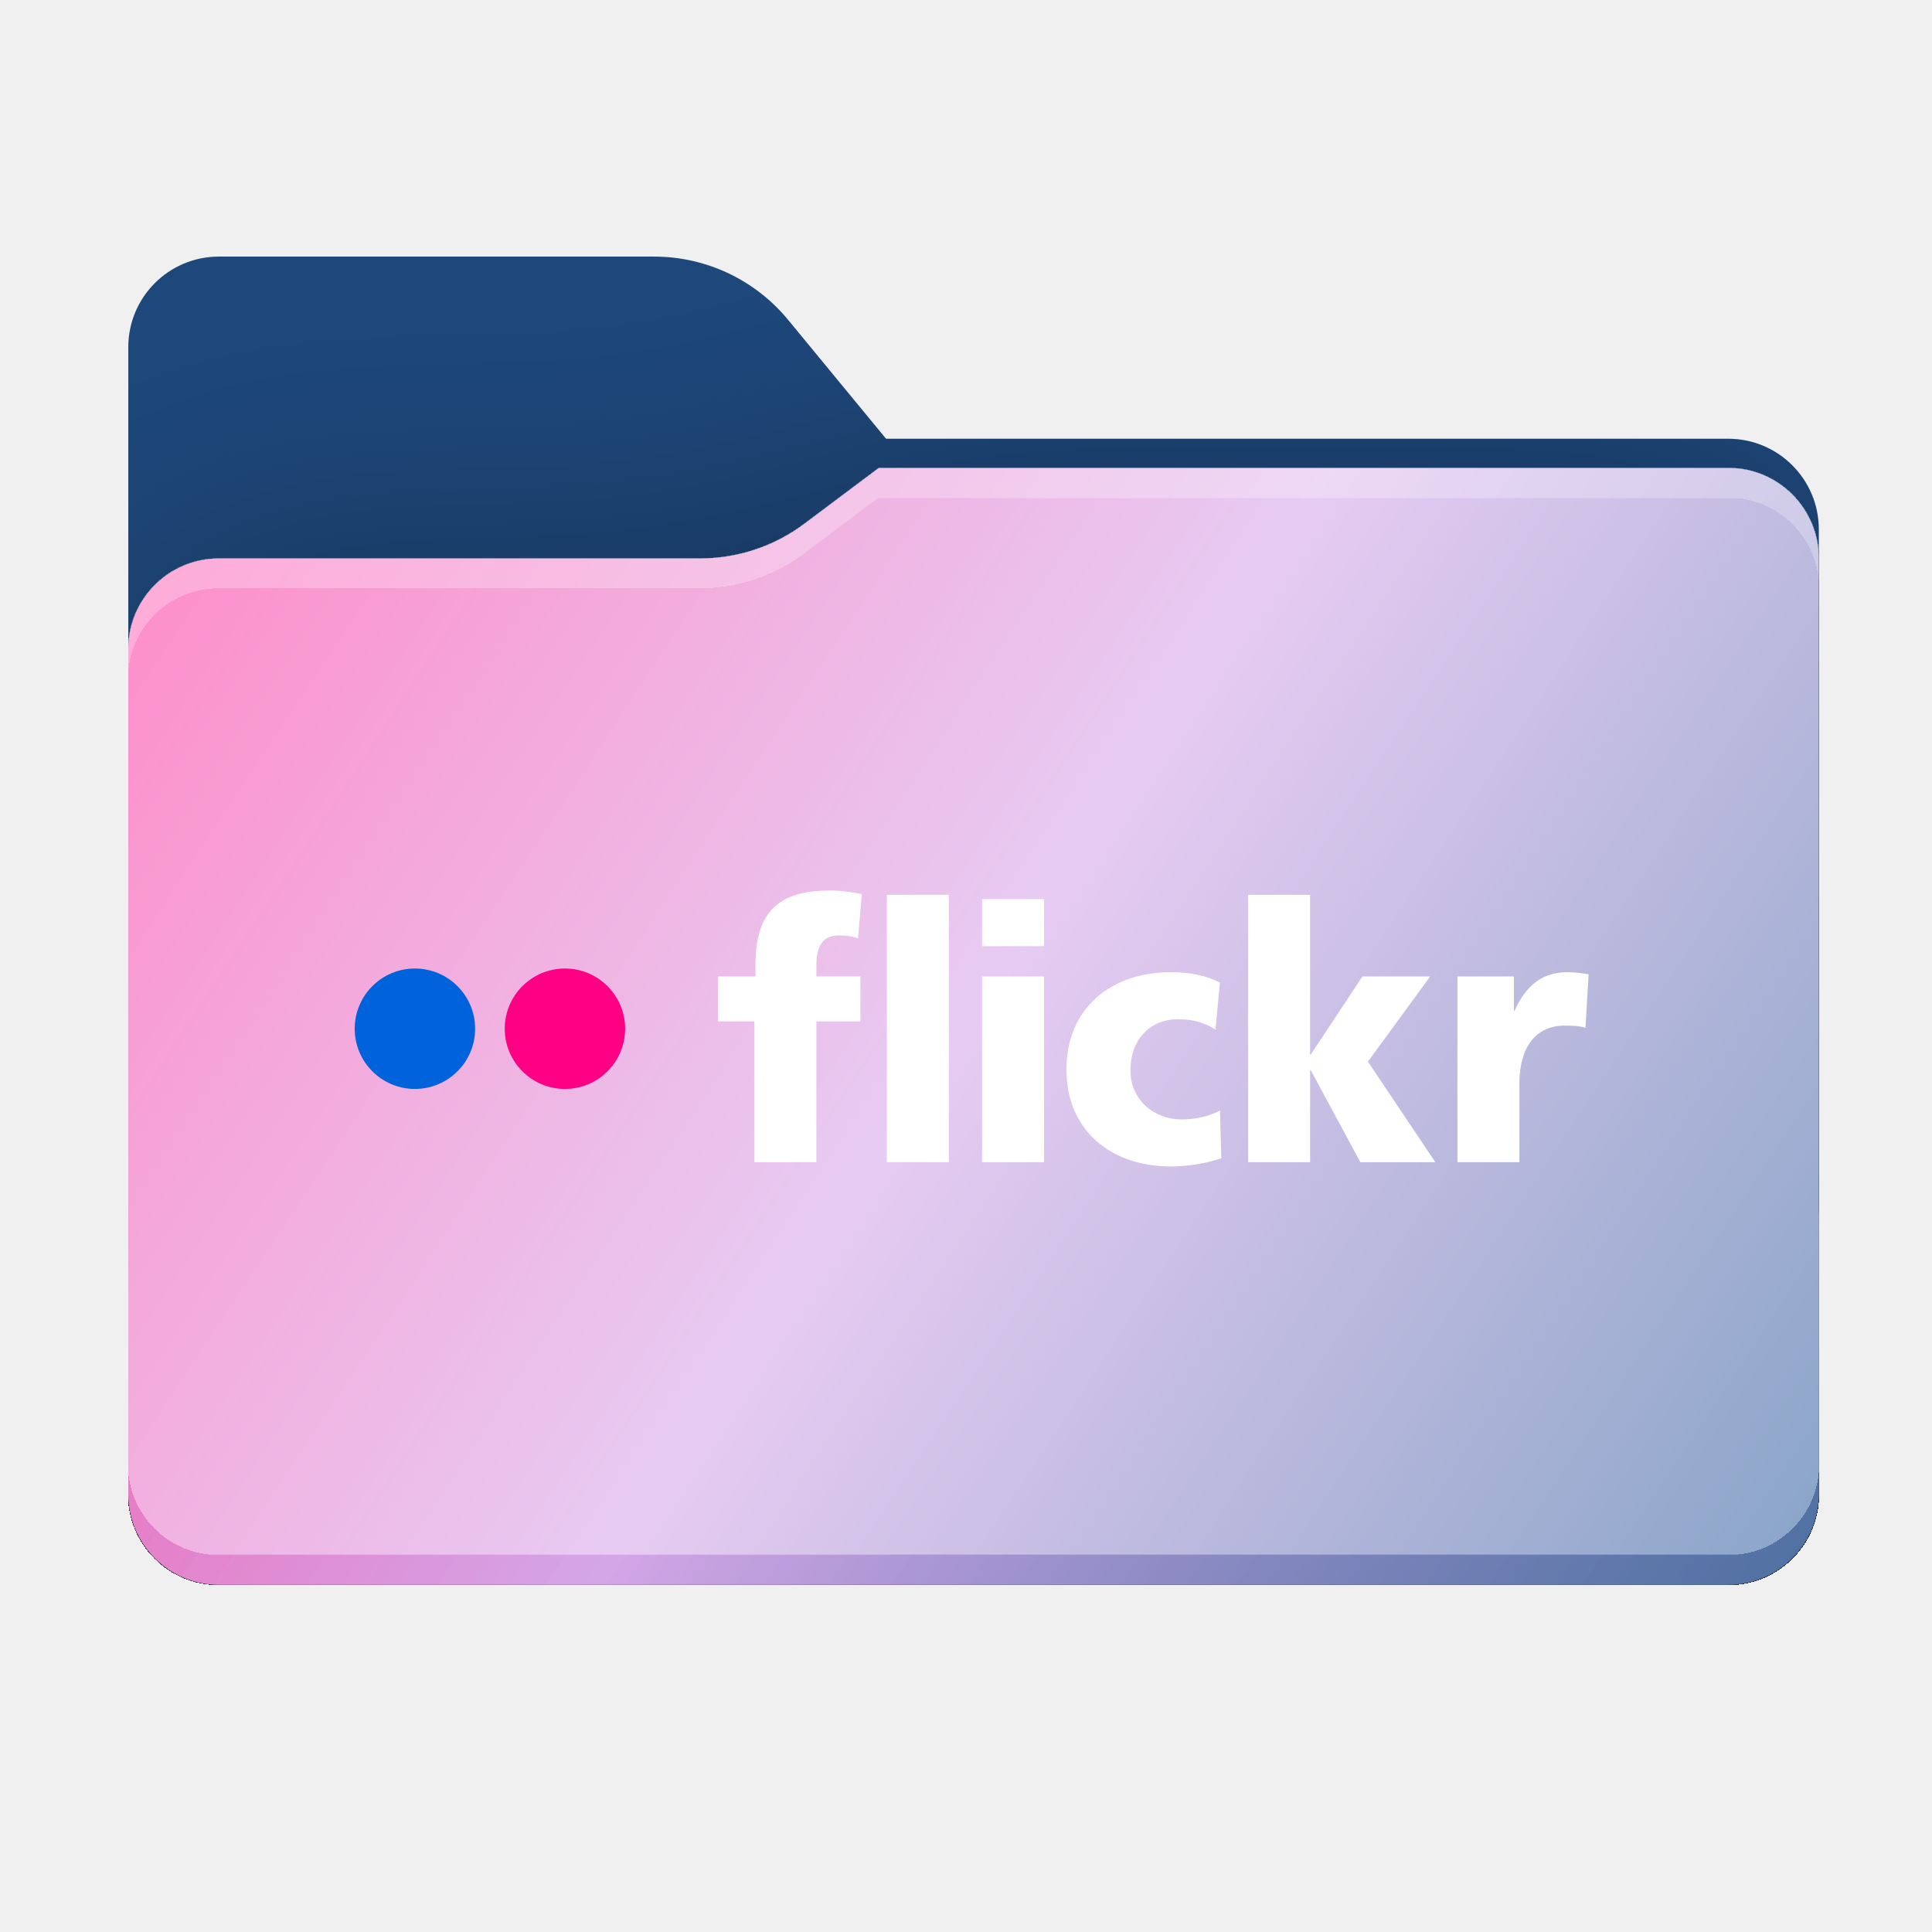
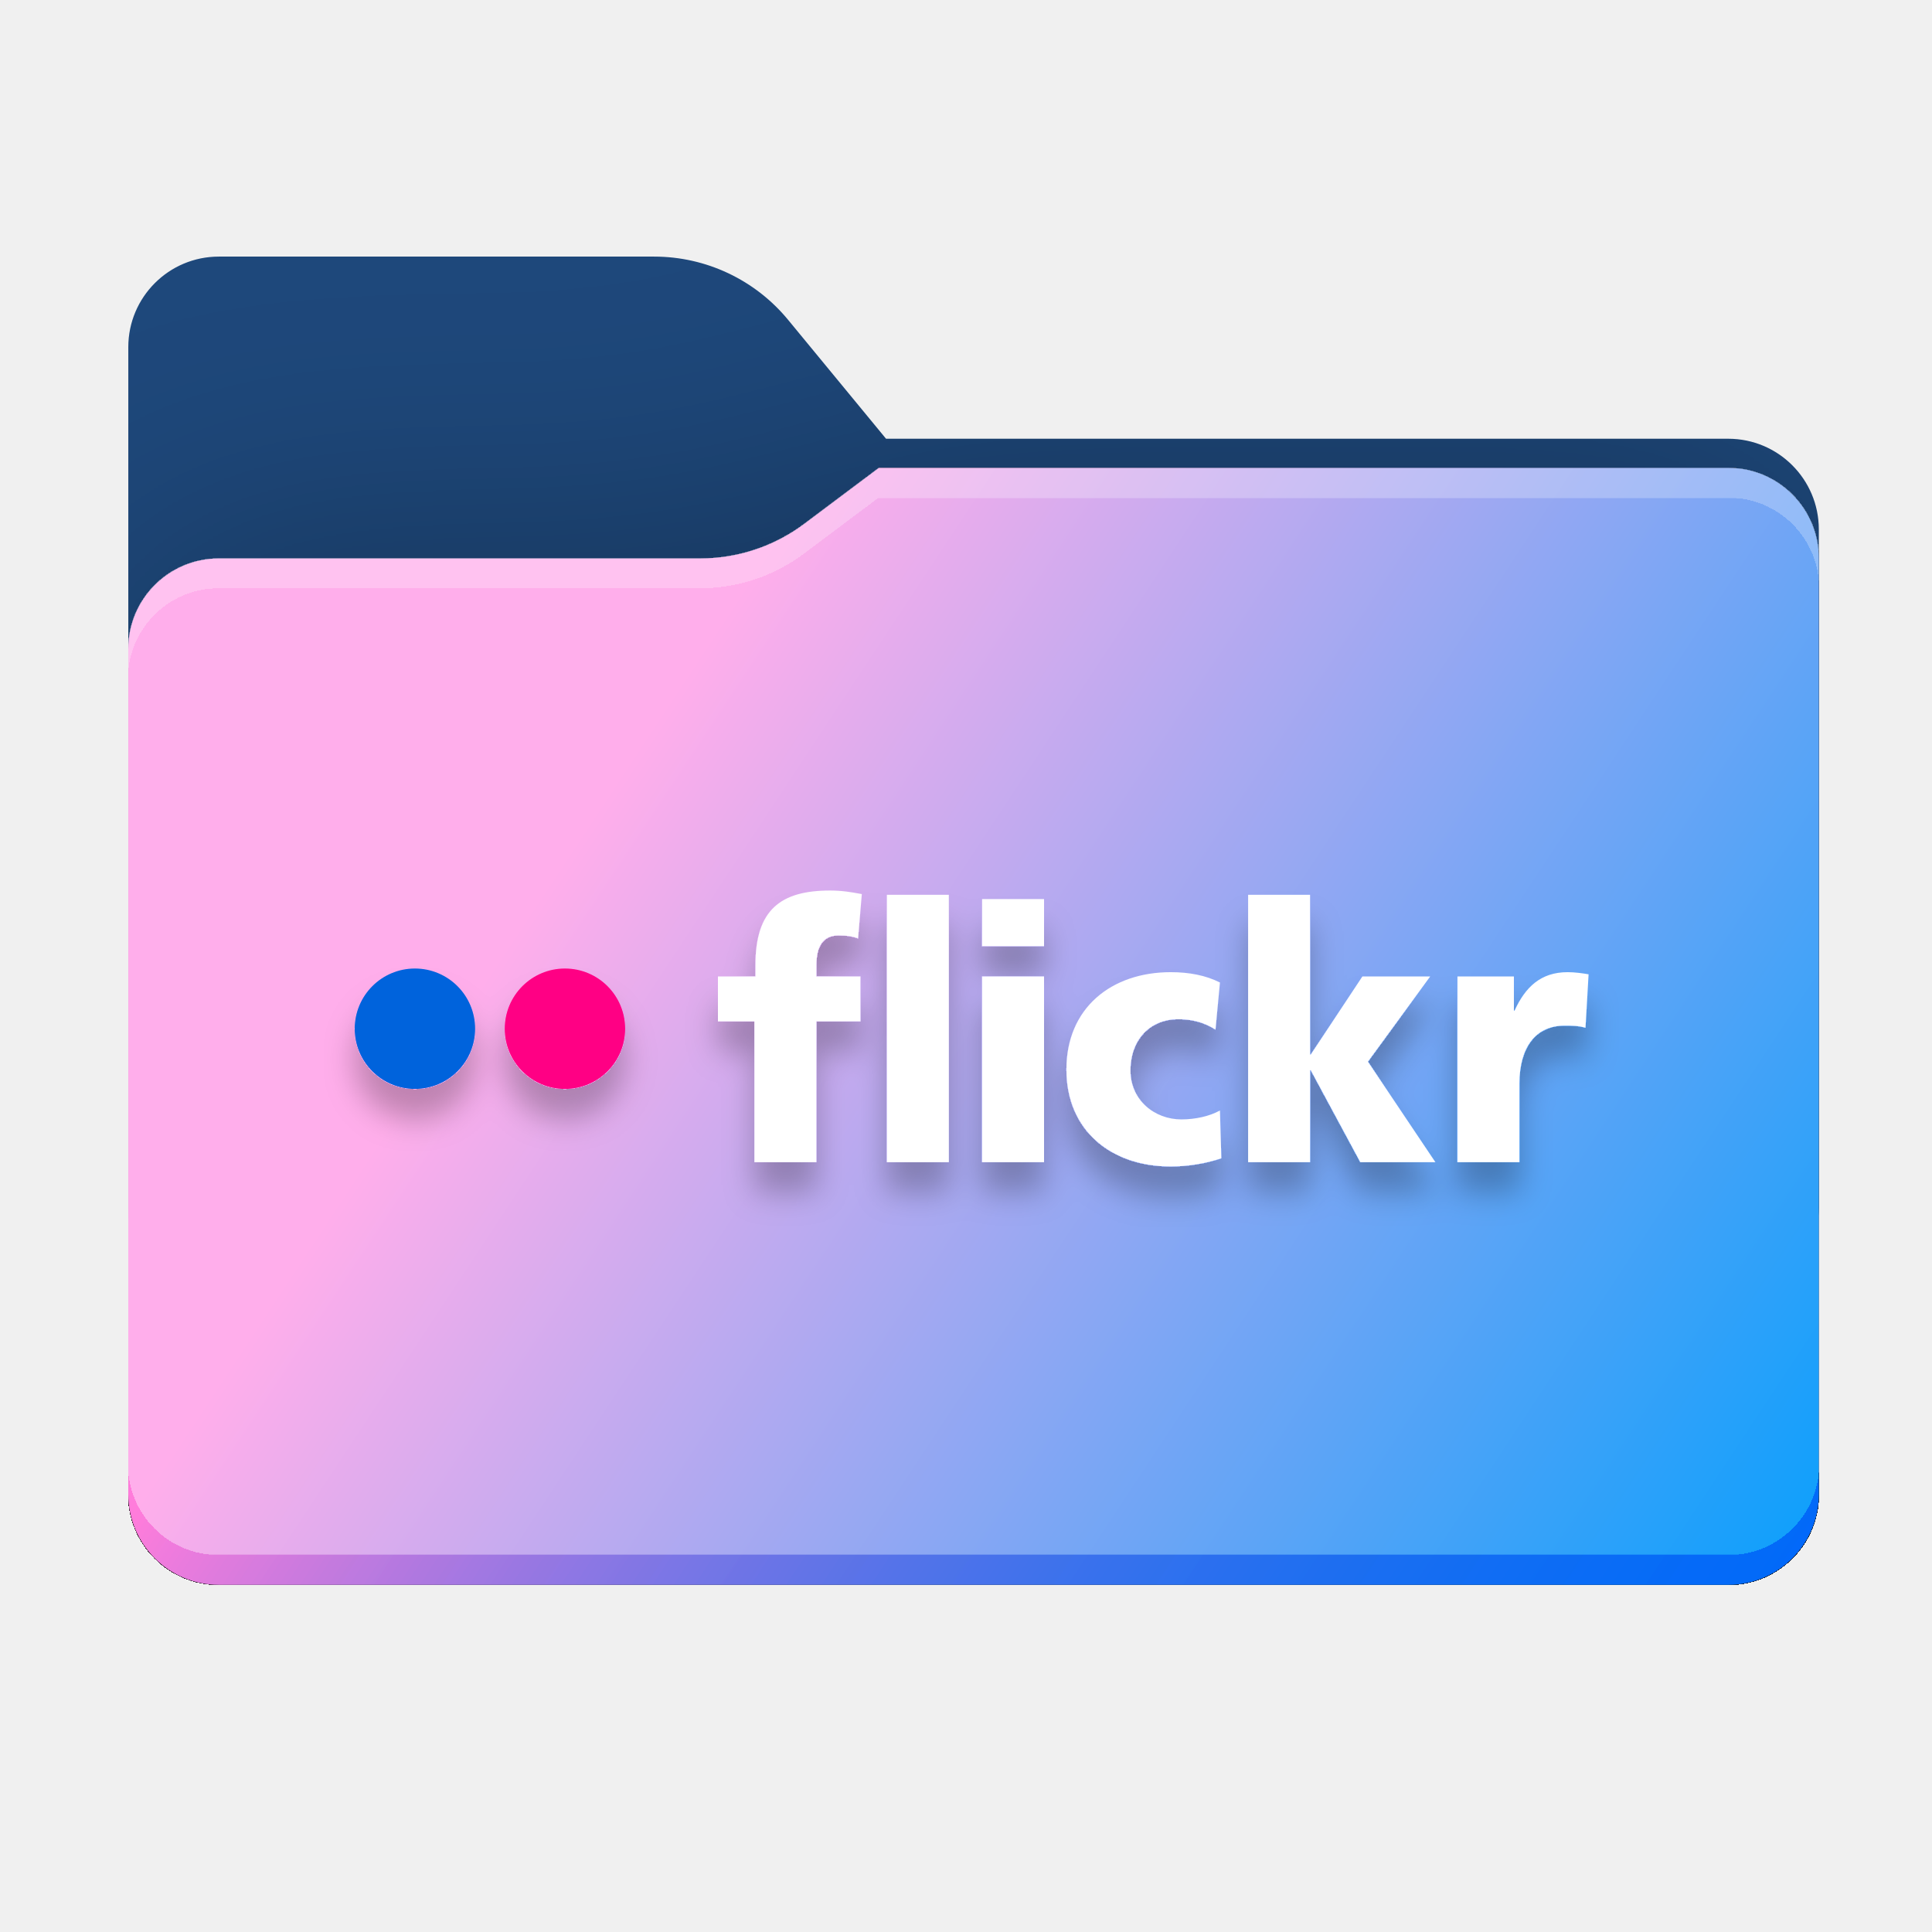
<svg xmlns="http://www.w3.org/2000/svg" width="256" height="256" viewBox="0 0 256 256" fill="none">
  <path fill-rule="evenodd" clip-rule="evenodd" d="M104.425 42.378C100.056 37.073 93.544 34 86.671 34H29C22.373 34 17 39.373 17 46V58.137V68.2V160C17 166.627 22.373 172 29 172H229C235.627 172 241 166.627 241 160V70.137C241 63.51 235.627 58.137 229 58.137H117.404L104.425 42.378Z" fill="#1E487B" />
  <mask id="mask0_657_15301" style="mask-type:alpha" maskUnits="userSpaceOnUse" x="17" y="34" width="224" height="138">
    <path fill-rule="evenodd" clip-rule="evenodd" d="M104.425 42.378C100.056 37.073 93.544 34 86.671 34H29C22.373 34 17 39.373 17 46V58.137V68.2V160C17 166.627 22.373 172 29 172H229C235.627 172 241 166.627 241 160V70.137C241 63.51 235.627 58.137 229 58.137H117.404L104.425 42.378Z" fill="url(#paint0_linear_657_15301)" />
  </mask>
  <g mask="url(#mask0_657_15301)">
    <g style="mix-blend-mode:multiply" filter="url(#filter0_f_657_15301)">
      <path fill-rule="evenodd" clip-rule="evenodd" d="M92.789 74C97.764 74 102.605 72.387 106.586 69.402L116.459 62H229C235.627 62 241 67.373 241 74V108V160C241 166.627 235.627 172 229 172H29C22.373 172 17 166.627 17 160L17 108V86C17 79.373 22.373 74 29 74H87H92.789Z" fill="black" fill-opacity="0.3" />
    </g>
  </g>
  <g filter="url(#filter1_ii_657_15301)">
    <path fill-rule="evenodd" clip-rule="evenodd" d="M92.789 74C97.764 74 102.605 72.387 106.586 69.402L116.459 62H229C235.627 62 241 67.373 241 74V108V198C241 204.627 235.627 210 229 210H29C22.373 210 17 204.627 17 198L17 108V86C17 79.373 22.373 74 29 74H87H92.789Z" fill="url(#paint1_linear_657_15301)" />
  </g>
-   <path fill-rule="evenodd" clip-rule="evenodd" d="M95.13 135.337H99.965V153.997H108.175V135.338H114.013V129.385H108.175V127.874C108.175 125.464 108.996 123.952 111.094 123.952C112.325 123.952 113.01 124.094 113.694 124.33L114.195 118.473C114.101 118.456 114.004 118.438 113.905 118.42C112.897 118.235 111.618 118 109.999 118C103.431 118 100.102 120.551 100.102 127.874V129.385H95.13V135.337ZM125.725 118.567H117.515V153.996H125.725V118.567ZM138.342 119.134H130.133V125.369H138.342V119.134ZM138.342 129.385H130.133V153.996H138.342V129.385ZM156.084 135.053C158.045 135.053 159.55 135.479 161.055 136.423L161.649 130.188C159.778 129.244 157.589 128.818 155.126 128.818C147.281 128.818 141.307 133.542 141.307 141.715C141.307 149.84 147.281 154.564 155.126 154.564C157.316 154.564 159.778 154.186 161.831 153.477L161.649 147.147C160.281 147.903 158.41 148.328 156.54 148.328C152.983 148.328 149.79 145.777 149.79 141.856C149.79 137.604 152.526 135.053 156.084 135.053ZM173.684 139.731H173.592V118.567H165.383V153.996H173.592V141.809H173.684L180.251 153.996H190.194L181.255 140.675L189.51 129.385H180.525L173.684 139.731ZM207.303 135.904C208.261 135.904 209.173 135.904 210.085 136.187L210.496 129.101C209.675 128.96 208.671 128.818 207.714 128.818C204.156 128.818 202.104 130.802 200.69 133.92H200.599V129.385H193.119V153.996H201.328V143.604C201.328 138.785 203.472 135.904 207.303 135.904Z" fill="white" />
-   <circle cx="54.978" cy="136.311" r="7.978" fill="#0063DC" />
-   <circle cx="74.858" cy="136.311" r="7.978" fill="#FF0084" />
+   <g filter="url(#filter2_d_657_15301)">
+     <path fill-rule="evenodd" clip-rule="evenodd" d="M95.13 135.337H99.965V153.997H108.175V135.338H114.013V129.385H108.175V127.874C108.175 125.464 108.996 123.952 111.094 123.952C112.325 123.952 113.01 124.094 113.694 124.33L114.195 118.473C114.101 118.456 114.004 118.438 113.905 118.42C112.897 118.235 111.618 118 109.999 118C103.431 118 100.102 120.551 100.102 127.874V129.385H95.13V135.337ZM125.725 118.567H117.515V153.996H125.725V118.567ZM138.342 119.134H130.133V125.369H138.342V119.134ZM138.342 129.385H130.133V153.996H138.342V129.385ZM156.084 135.053C158.045 135.053 159.55 135.479 161.055 136.423L161.649 130.188C159.778 129.244 157.589 128.818 155.126 128.818C147.281 128.818 141.307 133.542 141.307 141.715C141.307 149.84 147.281 154.564 155.126 154.564C157.316 154.564 159.778 154.186 161.831 153.477L161.649 147.147C160.281 147.903 158.41 148.328 156.54 148.328C152.983 148.328 149.79 145.777 149.79 141.856C149.79 137.604 152.526 135.053 156.084 135.053ZM173.684 139.731H173.592V118.567H165.383V153.996H173.592V141.809H173.684L180.251 153.996H190.194L181.255 140.675L189.51 129.385H180.525L173.684 139.731ZM207.303 135.904C208.261 135.904 209.173 135.904 210.085 136.187L210.496 129.101C209.675 128.96 208.671 128.818 207.714 128.818C204.156 128.818 202.104 130.802 200.69 133.92H200.599V129.385H193.119V153.996H201.328V143.604C201.328 138.785 203.472 135.904 207.303 135.904Z" fill="white" />
+     <circle cx="54.978" cy="136.311" r="7.978" fill="#0063DC" />
+     <circle cx="74.858" cy="136.311" r="7.978" fill="#FF0084" />
+   </g>
  <defs>
    <filter id="filter0_f_657_15301" x="-20" y="25" width="298" height="184" filterUnits="userSpaceOnUse" color-interpolation-filters="sRGB">
      <feFlood flood-opacity="0" result="BackgroundImageFix" />
      <feBlend mode="normal" in="SourceGraphic" in2="BackgroundImageFix" result="shape" />
      <feGaussianBlur stdDeviation="18.5" result="effect1_foregroundBlur_657_15301" />
    </filter>
    <filter id="filter1_ii_657_15301" x="17" y="62" width="224" height="148" filterUnits="userSpaceOnUse" color-interpolation-filters="sRGB">
      <feFlood flood-opacity="0" result="BackgroundImageFix" />
      <feBlend mode="normal" in="SourceGraphic" in2="BackgroundImageFix" result="shape" />
      <feColorMatrix in="SourceAlpha" type="matrix" values="0 0 0 0 0 0 0 0 0 0 0 0 0 0 0 0 0 0 127 0" result="hardAlpha" />
      <feOffset dy="4" />
      <feComposite in2="hardAlpha" operator="arithmetic" k2="-1" k3="1" />
      <feColorMatrix type="matrix" values="0 0 0 0 1 0 0 0 0 1 0 0 0 0 1 0 0 0 0.25 0" />
      <feBlend mode="normal" in2="shape" result="effect1_innerShadow_657_15301" />
      <feColorMatrix in="SourceAlpha" type="matrix" values="0 0 0 0 0 0 0 0 0 0 0 0 0 0 0 0 0 0 127 0" result="hardAlpha" />
      <feOffset dy="-4" />
      <feComposite in2="hardAlpha" operator="arithmetic" k2="-1" k3="1" />
      <feColorMatrix type="matrix" values="0 0 0 0 0 0 0 0 0 0 0 0 0 0 0 0 0 0 0.9 0" />
      <feBlend mode="soft-light" in2="effect1_innerShadow_657_15301" result="effect2_innerShadow_657_15301" />
    </filter>
+     <filter id="filter2_d_657_15301" x="43" y="118" width="171.496" height="44.564" filterUnits="userSpaceOnUse" color-interpolation-filters="sRGB">
+       <feFlood flood-opacity="0" result="BackgroundImageFix" />
+       <feColorMatrix in="SourceAlpha" type="matrix" values="0 0 0 0 0 0 0 0 0 0 0 0 0 0 0 0 0 0 127 0" result="hardAlpha" />
+       <feOffset dy="4" />
+       <feGaussianBlur stdDeviation="2" />
+       <feComposite in2="hardAlpha" operator="out" />
+       <feColorMatrix type="matrix" values="0 0 0 0 0 0 0 0 0 0 0 0 0 0 0 0 0 0 0.25 0" />
+       <feBlend mode="normal" in2="BackgroundImageFix" result="effect1_dropShadow_657_15301" />
+       <feBlend mode="normal" in="SourceGraphic" in2="effect1_dropShadow_657_15301" result="shape" />
+     </filter>
    <linearGradient id="paint0_linear_657_15301" x1="17" y1="34" x2="197.768" y2="215.142" gradientUnits="userSpaceOnUse">
      <stop stop-color="#05815D" />
      <stop offset="1" stop-color="#0C575F" />
    </linearGradient>
    <linearGradient id="paint1_linear_657_15301" x1="17" y1="62" x2="241" y2="210" gradientUnits="userSpaceOnUse">
-       <stop stop-color="#FF8AC7" />
-       <stop offset="0.495" stop-color="#E7CBF2" />
-       <stop offset="1" stop-color="#87A4C7" />
+       <stop offset="0.286" stop-color="#FFAEEB" />
+       <stop offset="1" stop-color="#099FFC" />
    </linearGradient>
  </defs>
</svg>
